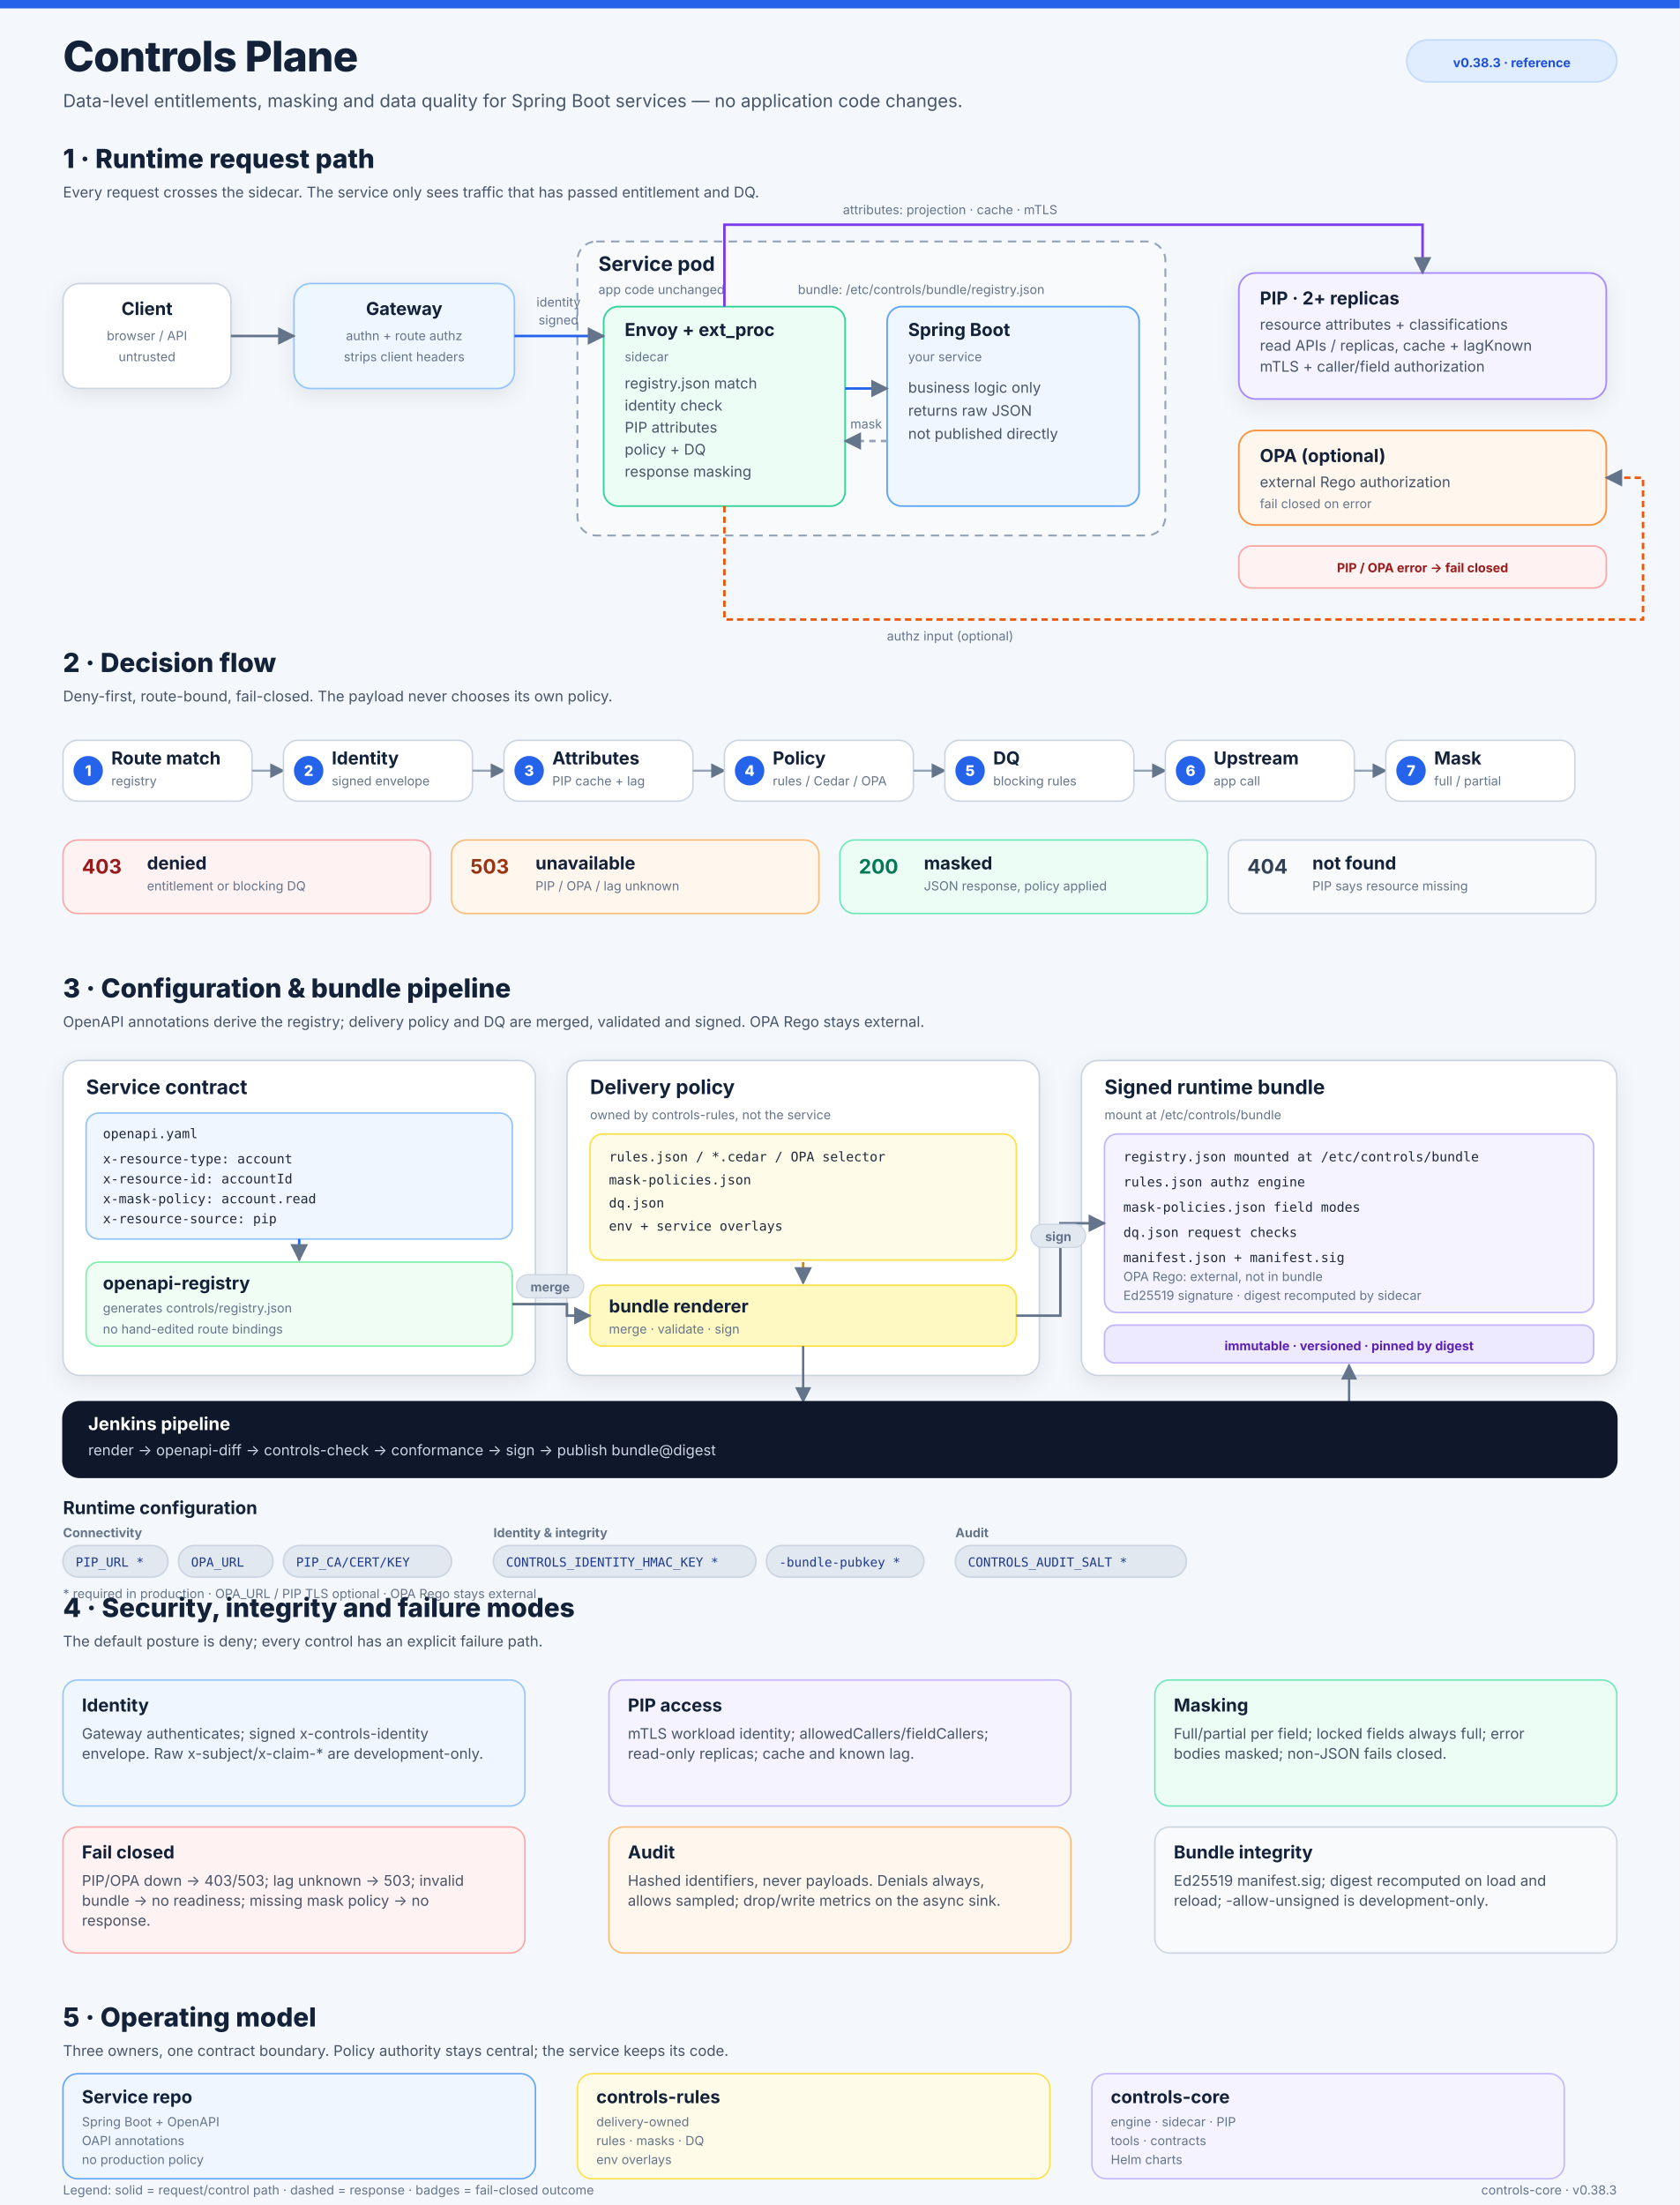
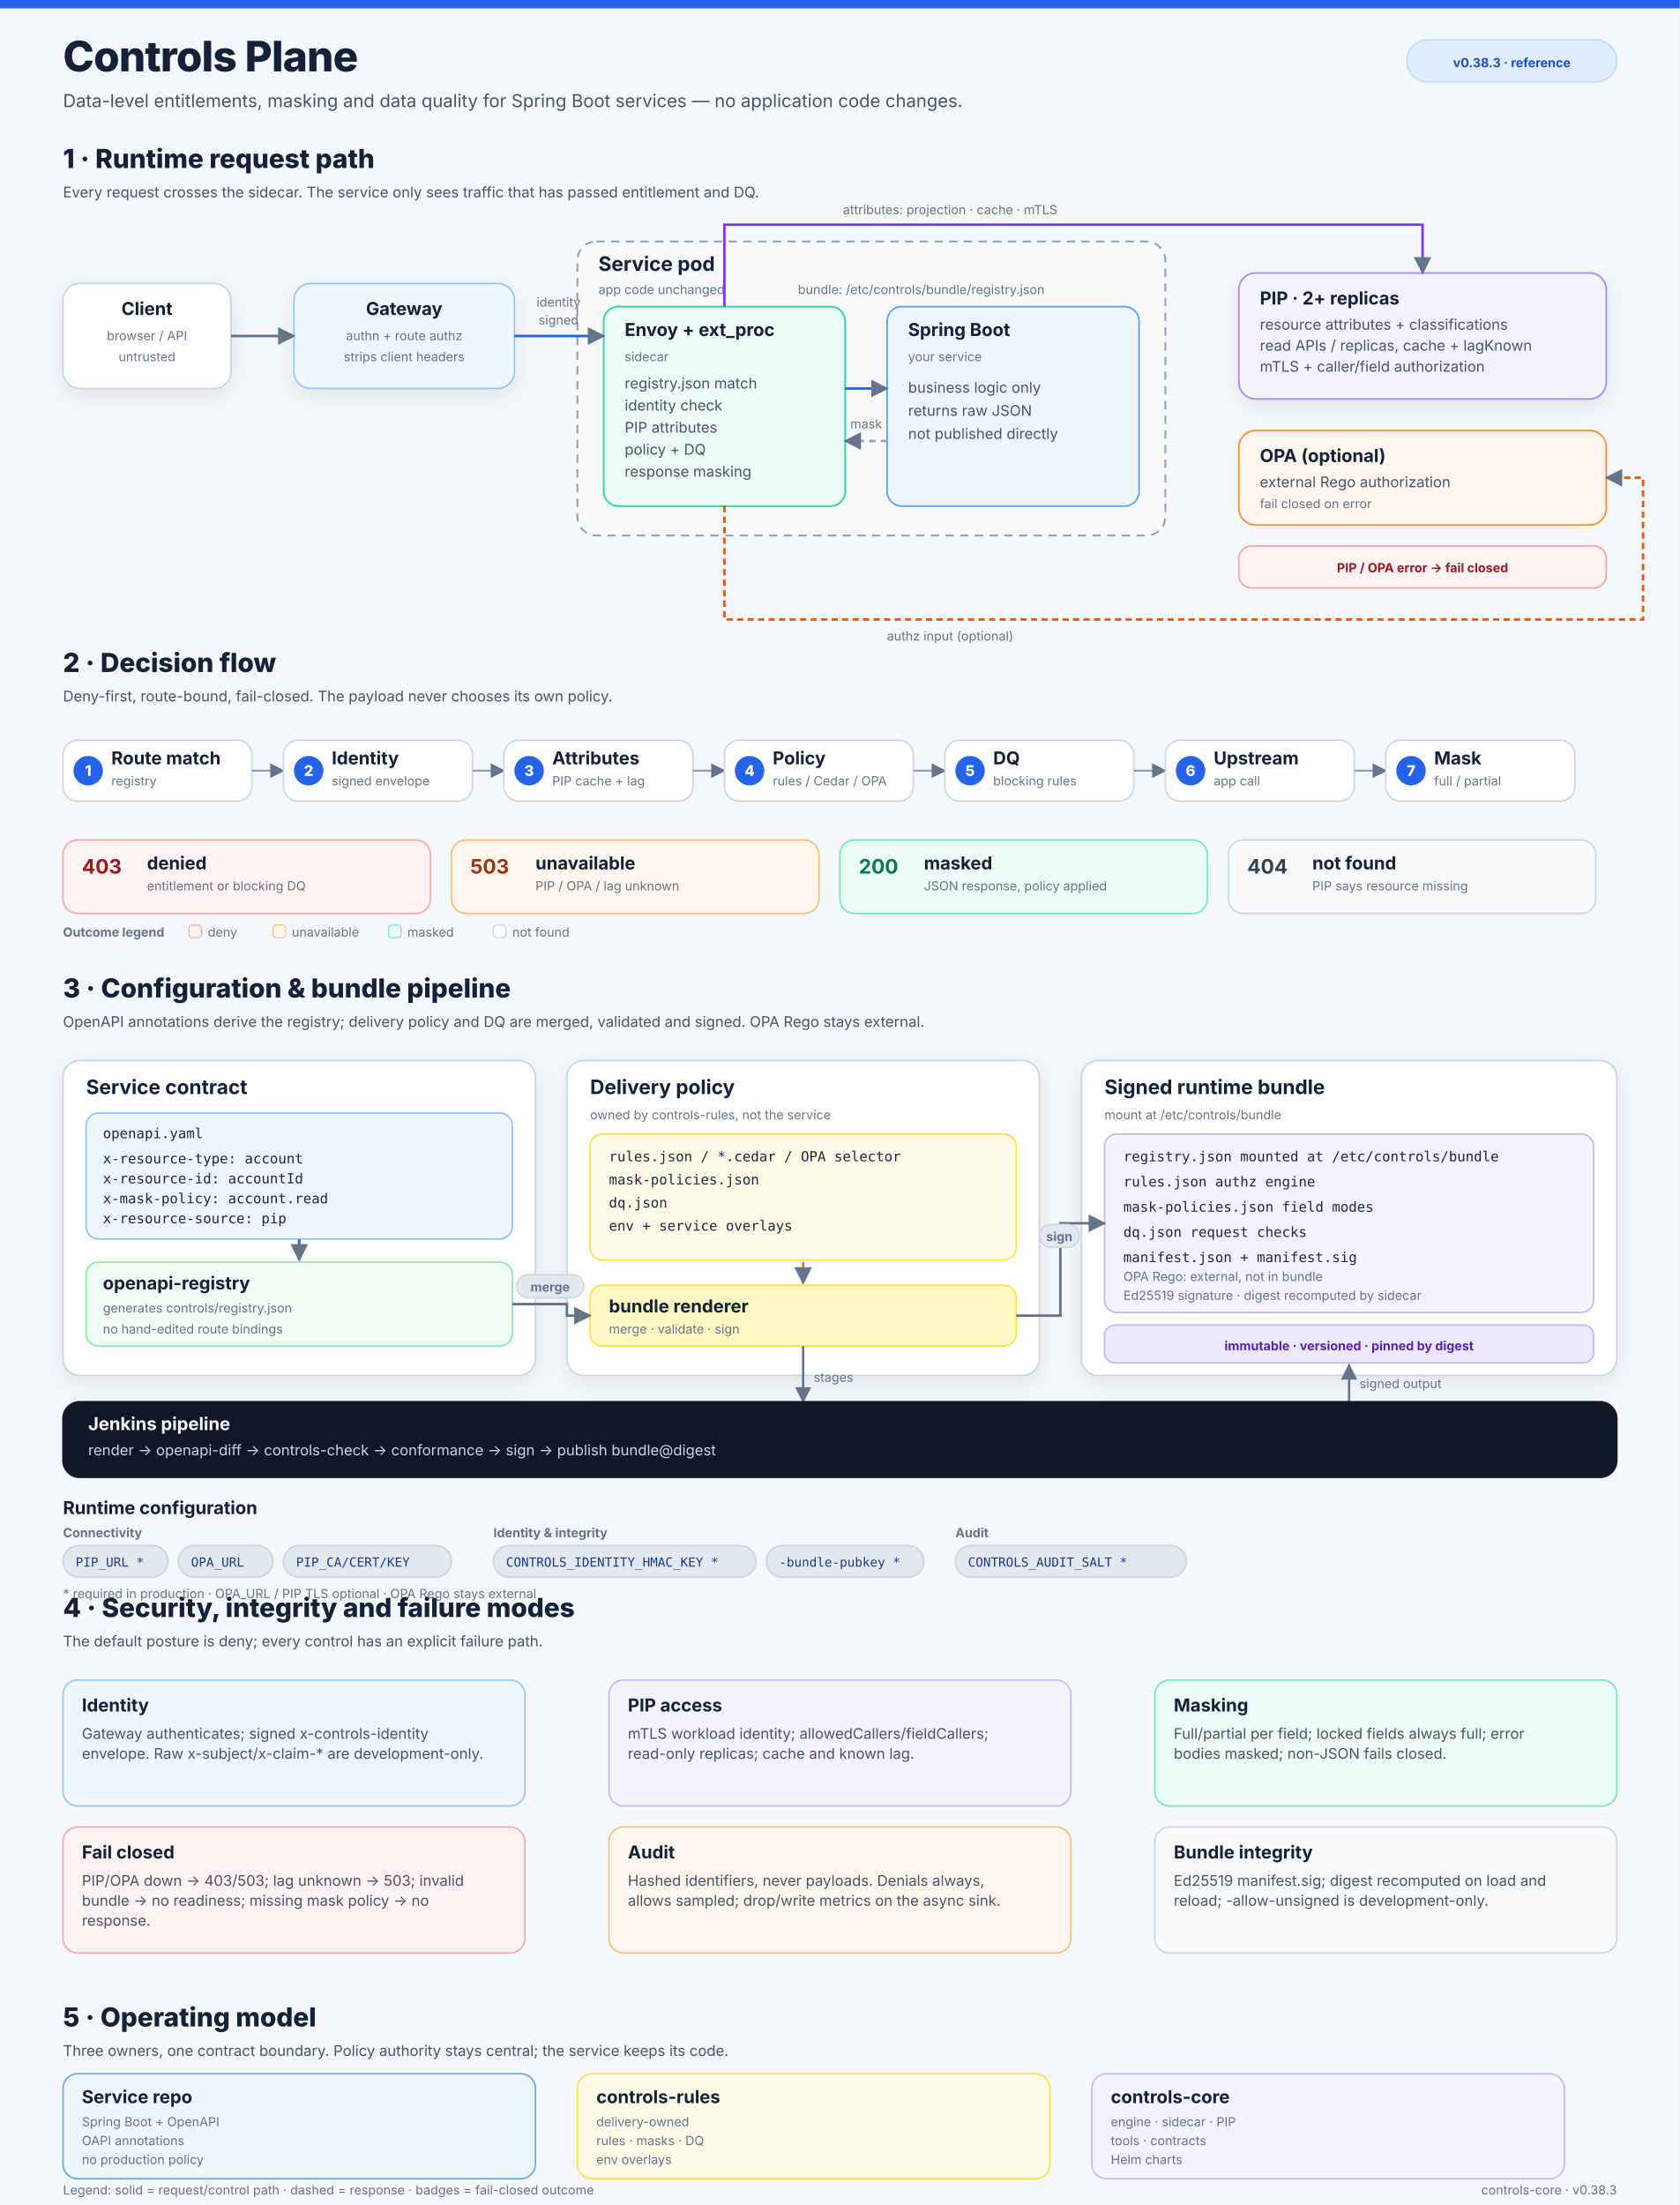
<svg xmlns="http://www.w3.org/2000/svg" width="1600" height="2100" viewBox="0 0 1600 2100" role="img" aria-labelledby="title desc">
  <rect width="1600" height="2100" fill="#f4f7fb" />
  <rect width="1600" height="8" fill="#2563eb" />
  <defs>
    <filter id="shadow" x="-20%" y="-20%" width="140%" height="140%">
      <feDropShadow dx="0" dy="6" stdDeviation="10" flood-color="#0f172a" flood-opacity="0.08" />
    </filter>
    <marker id="arrow" viewBox="0 0 10 10" refX="9" refY="5" markerWidth="7" markerHeight="7" orient="auto-start-reverse">
      <path d="M 0 0 L 10 5 L 0 10 z" fill="#64748b" />
    </marker>
    <marker id="arrowBlue" viewBox="0 0 10 10" refX="9" refY="5" markerWidth="7" markerHeight="7" orient="auto-start-reverse">
      <path d="M 0 0 L 10 10 L 0 10 z" fill="#2563eb" />
    </marker>
  </defs>
  <style>
  text { font-family: Inter, "Segoe UI", Arial, sans-serif; fill: #132238; }
  .h1 { font-size: 40px; font-weight: 800; letter-spacing: -0.6px; }
  .sub { font-size: 17px; fill: #475569; }
  .h2 { font-size: 25px; font-weight: 800; }
  .h3 { font-size: 19px; font-weight: 750; }
  .card { font-size: 17px; font-weight: 750; }
  .body { font-size: 14px; fill: #475569; }
  .small { font-size: 12px; fill: #64748b; }
-   .mono { font-family: ui-monospace, SFMono-Regular, Menlo, Consolas, monospace; font-size: 12.5px; fill: #1e293b; }
+   .mono { font-family: ui-monospace, SFMono-Regular, Menlo, Consolas, monospace; font-size: 13.2px; fill: #1e293b; }
  .num { font-size: 14px; font-weight: 800; fill: #ffffff; }
  .chip { font-family: ui-monospace, SFMono-Regular, Menlo, Consolas, monospace; font-size: 12px; fill: #1e3a8a; }
  .badge { font-size: 12px; font-weight: 700; fill: #991b1b; }
  .white { fill: #ffffff; }
</style>
  <text x="60" y="68" class="h1" text-anchor="start">Controls Plane</text>
  <text x="60" y="102" class="sub" text-anchor="start">Data-level entitlements, masking and data quality for Spring Boot services — no application code changes.</text>
  <rect x="1340" y="38" width="200" height="40" rx="20" fill="#e0ecff" stroke="#bfdbfe" stroke-width="1.5" />
  <text x="1440" y="64" class="badge" text-anchor="middle" style="fill:#1d4ed8">v0.38.3 · reference</text>
  <text x="60" y="160" class="h2" text-anchor="start">1 · Runtime request path</text>
  <text x="60" y="188" class="body" text-anchor="start">Every request crosses the sidecar. The service only sees traffic that has passed entitlement and DQ.</text>
  <rect x="60" y="270" width="160" height="100" rx="16" fill="#ffffff" stroke="#cbd5e1" stroke-width="1.5" filter="url(#shadow)" />
  <text x="140" y="300" class="card" text-anchor="middle">Client</text>
  <text x="140" y="324" class="small" text-anchor="middle">browser / API</text>
  <text x="140" y="344" class="small" text-anchor="middle">untrusted</text>
  <rect x="280" y="270" width="210" height="100" rx="16" fill="#eef6ff" stroke="#93c5fd" stroke-width="1.5" filter="url(#shadow)" />
  <text x="385" y="300" class="card" text-anchor="middle">Gateway</text>
  <text x="385" y="324" class="small" text-anchor="middle">authn + route authz</text>
  <text x="385" y="344" class="small" text-anchor="middle">strips client headers</text>
  <rect x="550" y="230" width="560" height="280" rx="18" fill="#f8fafc" stroke="#94a3b8" stroke-width="1.8" stroke-dasharray="8 6" />
  <text x="570" y="258" class="h3" text-anchor="start">Service pod</text>
  <text x="570" y="280" class="small" text-anchor="start">app code unchanged</text>
  <text x="760" y="280" class="small" text-anchor="start">bundle: /etc/controls/bundle/registry.json</text>
  <rect x="575" y="292" width="230" height="190" rx="14" fill="#ecfdf5" stroke="#34d399" stroke-width="1.6" />
  <text x="595" y="320" class="card" text-anchor="start">Envoy + ext_proc</text>
  <text x="595" y="344" class="small" text-anchor="start">sidecar</text>
  <text x="595" y="370" class="body" text-anchor="start">registry.json match</text>
  <text x="595" y="391" class="body" text-anchor="start">identity check</text>
  <text x="595" y="412" class="body" text-anchor="start">PIP attributes</text>
  <text x="595" y="433" class="body" text-anchor="start">policy + DQ</text>
  <text x="595" y="454" class="body" text-anchor="start">response masking</text>
  <rect x="845" y="292" width="240" height="190" rx="14" fill="#eff6ff" stroke="#60a5fa" stroke-width="1.6" />
  <text x="865" y="320" class="card" text-anchor="start">Spring Boot</text>
  <text x="865" y="344" class="small" text-anchor="start">your service</text>
  <text x="865" y="374" class="body" text-anchor="start">business logic only</text>
  <text x="865" y="396" class="body" text-anchor="start">returns raw JSON</text>
  <text x="865" y="418" class="body" text-anchor="start">not published directly</text>
  <rect x="1180" y="260" width="350" height="120" rx="16" fill="#f5f3ff" stroke="#a78bfa" stroke-width="1.6" filter="url(#shadow)" />
  <text x="1200" y="290" class="card" text-anchor="start">PIP · 2+ replicas</text>
  <text x="1200" y="314" class="body" text-anchor="start">resource attributes + classifications</text>
  <text x="1200" y="334" class="body" text-anchor="start">read APIs / replicas, cache + lagKnown</text>
  <text x="1200" y="354" class="body" text-anchor="start">mTLS + caller/field authorization</text>
  <rect x="1180" y="410" width="350" height="90" rx="16" fill="#fff7ed" stroke="#fb923c" stroke-width="1.6" />
  <text x="1200" y="440" class="card" text-anchor="start">OPA (optional)</text>
  <text x="1200" y="464" class="body" text-anchor="start">external Rego authorization</text>
  <text x="1200" y="484" class="small" text-anchor="start">fail closed on error</text>
  <path d="M220 320 H280" fill="none" stroke="#64748b" stroke-width="2.4" marker-end="url(#arrow)" />
  <path d="M490 320 H575" fill="none" stroke="#2563eb" stroke-width="2.4" marker-end="url(#arrow)" />
  <text x="532" y="309" class="small" text-anchor="middle">signed</text>
  <text x="532" y="292" class="small" text-anchor="middle">identity</text>
  <path d="M805 370 H845" fill="none" stroke="#2563eb" stroke-width="2.4" marker-end="url(#arrow)" />
  <path d="M845 420 H805" fill="none" stroke="#94a3b8" stroke-width="2.4" stroke-dasharray="6 5" marker-end="url(#arrow)" />
  <text x="825" y="408" class="small" text-anchor="middle">mask</text>
  <path d="M690 292 V214 H1355 V260" fill="none" stroke="#7c3aed" stroke-width="2.4" marker-end="url(#arrow)" />
  <text x="905" y="204" class="small" text-anchor="middle">attributes: projection · cache · mTLS</text>
  <path d="M690 482 V590 H1565 V455 H1530" fill="none" stroke="#ea580c" stroke-width="2.4" stroke-dasharray="6 4" marker-end="url(#arrow)" />
  <text x="905" y="610" class="small" text-anchor="middle">authz input (optional)</text>
  <rect x="1180" y="520" width="350" height="40" rx="12" fill="#fef2f2" stroke="#fca5a5" stroke-width="1.5" />
  <text x="1355" y="545" class="badge" text-anchor="middle">PIP / OPA error → fail closed</text>
  <text x="60" y="640" class="h2" text-anchor="start">2 · Decision flow</text>
  <text x="60" y="668" class="body" text-anchor="start">Deny-first, route-bound, fail-closed. The payload never chooses its own policy.</text>
  <rect x="60" y="705" width="180" height="58" rx="14" fill="#ffffff" stroke="#cbd5e1" stroke-width="1.4" />
  <circle cx="84" cy="734" r="14" fill="#2563eb" />
  <text x="84" y="739" class="num" text-anchor="middle">1</text>
  <text x="106" y="728" class="card" text-anchor="start">Route match</text>
  <text x="106" y="748" class="small" text-anchor="start">registry</text>
  <path d="M240 734 H270" fill="none" stroke="#94a3b8" stroke-width="2" marker-end="url(#arrow)" />
  <rect x="270" y="705" width="180" height="58" rx="14" fill="#ffffff" stroke="#cbd5e1" stroke-width="1.4" />
  <circle cx="294" cy="734" r="14" fill="#2563eb" />
  <text x="294" y="739" class="num" text-anchor="middle">2</text>
  <text x="316" y="728" class="card" text-anchor="start">Identity</text>
  <text x="316" y="748" class="small" text-anchor="start">signed envelope</text>
  <path d="M450 734 H480" fill="none" stroke="#94a3b8" stroke-width="2" marker-end="url(#arrow)" />
  <rect x="480" y="705" width="180" height="58" rx="14" fill="#ffffff" stroke="#cbd5e1" stroke-width="1.4" />
  <circle cx="504" cy="734" r="14" fill="#2563eb" />
  <text x="504" y="739" class="num" text-anchor="middle">3</text>
  <text x="526" y="728" class="card" text-anchor="start">Attributes</text>
  <text x="526" y="748" class="small" text-anchor="start">PIP cache + lag</text>
  <path d="M660 734 H690" fill="none" stroke="#94a3b8" stroke-width="2" marker-end="url(#arrow)" />
  <rect x="690" y="705" width="180" height="58" rx="14" fill="#ffffff" stroke="#cbd5e1" stroke-width="1.4" />
  <circle cx="714" cy="734" r="14" fill="#2563eb" />
  <text x="714" y="739" class="num" text-anchor="middle">4</text>
  <text x="736" y="728" class="card" text-anchor="start">Policy</text>
  <text x="736" y="748" class="small" text-anchor="start">rules / Cedar / OPA</text>
  <path d="M870 734 H900" fill="none" stroke="#94a3b8" stroke-width="2" marker-end="url(#arrow)" />
  <rect x="900" y="705" width="180" height="58" rx="14" fill="#ffffff" stroke="#cbd5e1" stroke-width="1.4" />
  <circle cx="924" cy="734" r="14" fill="#2563eb" />
  <text x="924" y="739" class="num" text-anchor="middle">5</text>
  <text x="946" y="728" class="card" text-anchor="start">DQ</text>
  <text x="946" y="748" class="small" text-anchor="start">blocking rules</text>
  <path d="M1080 734 H1110" fill="none" stroke="#94a3b8" stroke-width="2" marker-end="url(#arrow)" />
  <rect x="1110" y="705" width="180" height="58" rx="14" fill="#ffffff" stroke="#cbd5e1" stroke-width="1.4" />
  <circle cx="1134" cy="734" r="14" fill="#2563eb" />
  <text x="1134" y="739" class="num" text-anchor="middle">6</text>
  <text x="1156" y="728" class="card" text-anchor="start">Upstream</text>
  <text x="1156" y="748" class="small" text-anchor="start">app call</text>
  <path d="M1290 734 H1320" fill="none" stroke="#94a3b8" stroke-width="2" marker-end="url(#arrow)" />
  <rect x="1320" y="705" width="180" height="58" rx="14" fill="#ffffff" stroke="#cbd5e1" stroke-width="1.4" />
  <circle cx="1344" cy="734" r="14" fill="#2563eb" />
  <text x="1344" y="739" class="num" text-anchor="middle">7</text>
  <text x="1366" y="728" class="card" text-anchor="start">Mask</text>
  <text x="1366" y="748" class="small" text-anchor="start">full / partial</text>
  <rect x="60" y="800" width="350" height="70" rx="14" fill="#fef2f2" stroke="#fca5a5" stroke-width="1.4" />
  <text x="78" y="832" class="h3" text-anchor="start" style="fill:#991b1b">403</text>
  <text x="140" y="828" class="card" text-anchor="start">denied</text>
  <text x="140" y="848" class="small" text-anchor="start">entitlement or blocking DQ</text>
  <rect x="430" y="800" width="350" height="70" rx="14" fill="#fff7ed" stroke="#fdba74" stroke-width="1.4" />
  <text x="448" y="832" class="h3" text-anchor="start" style="fill:#9a3412">503</text>
  <text x="510" y="828" class="card" text-anchor="start">unavailable</text>
  <text x="510" y="848" class="small" text-anchor="start">PIP / OPA / lag unknown</text>
  <rect x="800" y="800" width="350" height="70" rx="14" fill="#ecfdf5" stroke="#6ee7b7" stroke-width="1.4" />
  <text x="818" y="832" class="h3" text-anchor="start" style="fill:#047857">200</text>
  <text x="880" y="828" class="card" text-anchor="start">masked</text>
  <text x="880" y="848" class="small" text-anchor="start">JSON response, policy applied</text>
  <rect x="1170" y="800" width="350" height="70" rx="14" fill="#f8fafc" stroke="#cbd5e1" stroke-width="1.4" />
  <text x="1188" y="832" class="h3" text-anchor="start" style="fill:#334155">404</text>
  <text x="1250" y="828" class="card" text-anchor="start">not found</text>
  <text x="1250" y="848" class="small" text-anchor="start">PIP says resource missing</text>
+   <text x="60" y="892" class="small" text-anchor="start" style="font-weight:700">Outcome legend</text>
+   <rect x="180" y="881" width="12" height="12" rx="3" fill="#fef2f2" stroke="#fca5a5" />
+   <text x="198" y="892" class="small" text-anchor="start">deny</text>
+   <rect x="260" y="881" width="12" height="12" rx="3" fill="#fff7ed" stroke="#fdba74" />
+   <text x="278" y="892" class="small" text-anchor="start">unavailable</text>
+   <rect x="370" y="881" width="12" height="12" rx="3" fill="#ecfdf5" stroke="#6ee7b7" />
+   <text x="388" y="892" class="small" text-anchor="start">masked</text>
+   <rect x="470" y="881" width="12" height="12" rx="3" fill="#f8fafc" stroke="#cbd5e1" />
+   <text x="488" y="892" class="small" text-anchor="start">not found</text>
  <text x="60" y="950" class="h2" text-anchor="start">3 · Configuration &amp; bundle pipeline</text>
  <text x="60" y="978" class="body" text-anchor="start">OpenAPI annotations derive the registry; delivery policy and DQ are merged, validated and signed. OPA Rego stays external.</text>
  <rect x="60" y="1010" width="450" height="300" rx="16" fill="#ffffff" stroke="#cbd5e1" stroke-width="1.5" filter="url(#shadow)" />
  <text x="82" y="1042" class="h3" text-anchor="start">Service contract</text>
  <rect x="82" y="1060" width="406" height="120" rx="12" fill="#eff6ff" stroke="#93c5fd" stroke-width="1.5" />
  <text x="98" y="1084" class="mono" text-anchor="start">openapi.yaml</text>
  <text x="98" y="1108" class="mono" text-anchor="start">x-resource-type: account</text>
  <text x="98" y="1127" class="mono" text-anchor="start">x-resource-id: accountId</text>
  <text x="98" y="1146" class="mono" text-anchor="start">x-mask-policy: account.read</text>
  <text x="98" y="1165" class="mono" text-anchor="start">x-resource-source: pip</text>
  <path d="M285 1180 V1200" fill="none" stroke="#2563eb" stroke-width="2.4" marker-end="url(#arrow)" />
  <rect x="82" y="1202" width="406" height="80" rx="12" fill="#f0fdf4" stroke="#86efac" stroke-width="1.5" />
  <text x="98" y="1228" class="card" text-anchor="start">openapi-registry</text>
  <text x="98" y="1250" class="small" text-anchor="start">generates controls/registry.json</text>
  <text x="98" y="1270" class="small" text-anchor="start">no hand-edited route bindings</text>
  <rect x="540" y="1010" width="450" height="300" rx="16" fill="#ffffff" stroke="#cbd5e1" stroke-width="1.5" filter="url(#shadow)" />
  <text x="562" y="1042" class="h3" text-anchor="start">Delivery policy</text>
  <text x="562" y="1066" class="small" text-anchor="start">owned by controls-rules, not the service</text>
  <rect x="562" y="1080" width="406" height="120" rx="12" fill="#fefce8" stroke="#fde047" stroke-width="1.5" />
  <text x="580" y="1106" class="mono" text-anchor="start">rules.json / *.cedar / OPA selector</text>
  <text x="580" y="1128" class="mono" text-anchor="start">mask-policies.json</text>
  <text x="580" y="1150" class="mono" text-anchor="start">dq.json</text>
  <text x="580" y="1172" class="mono" text-anchor="start">env + service overlays</text>
  <path d="M765 1202 V1222" fill="none" stroke="#ca8a04" stroke-width="2.4" marker-end="url(#arrow)" />
  <rect x="562" y="1224" width="406" height="58" rx="12" fill="#fef9c3" stroke="#fde047" stroke-width="1.5" />
  <text x="580" y="1250" class="card" text-anchor="start">bundle renderer</text>
  <text x="580" y="1270" class="small" text-anchor="start">merge · validate · sign</text>
  <rect x="1030" y="1010" width="510" height="300" rx="16" fill="#ffffff" stroke="#cbd5e1" stroke-width="1.5" filter="url(#shadow)" />
  <text x="1052" y="1042" class="h3" text-anchor="start">Signed runtime bundle</text>
  <text x="1052" y="1066" class="small" text-anchor="start">mount at /etc/controls/bundle</text>
  <rect x="1052" y="1080" width="466" height="170" rx="12" fill="#f5f3ff" stroke="#c4b5fd" stroke-width="1.5" />
  <text x="1070" y="1106" class="mono" text-anchor="start">registry.json  mounted at /etc/controls/bundle</text>
  <text x="1070" y="1130" class="mono" text-anchor="start">rules.json             authz engine</text>
  <text x="1070" y="1154" class="mono" text-anchor="start">mask-policies.json     field modes</text>
  <text x="1070" y="1178" class="mono" text-anchor="start">dq.json                request checks</text>
  <text x="1070" y="1202" class="mono" text-anchor="start">manifest.json + manifest.sig</text>
  <text x="1070" y="1220" class="small" text-anchor="start">OPA Rego: external, not in bundle</text>
  <text x="1070" y="1238" class="small" text-anchor="start">Ed25519 signature · digest recomputed by sidecar</text>
  <rect x="1052" y="1262" width="466" height="36" rx="10" fill="#ede9fe" stroke="#c4b5fd" stroke-width="1.5" />
  <text x="1285" y="1286" class="badge" text-anchor="middle" style="fill:#5b21b6">immutable · versioned · pinned by digest</text>
  <path d="M488 1242 H540 V1253 H562" fill="none" stroke="#64748b" stroke-width="2.4" marker-end="url(#arrow)" />
  <rect x="492" y="1214" width="64" height="22" rx="11" fill="#e2e8f0" stroke="#cbd5e1" stroke-width="1.2" />
  <text x="524" y="1230" class="small" text-anchor="middle" style="font-weight:700">merge</text>
  <path d="M968 1253 H1010 V1165 H1052" fill="none" stroke="#64748b" stroke-width="2.4" marker-end="url(#arrow)" />
-   <rect x="982" y="1166" width="52" height="22" rx="11" fill="#e2e8f0" stroke="#cbd5e1" stroke-width="1.2" />
-   <text x="1008" y="1182" class="small" text-anchor="middle" style="font-weight:700">sign</text>
+   <rect x="990" y="1166" width="38" height="22" rx="11" fill="#e2e8f0" stroke="#cbd5e1" stroke-width="1.2" />
+   <text x="1009" y="1182" class="small" text-anchor="middle" style="font-weight:700">sign</text>
  <path d="M765 1282 V1335" fill="none" stroke="#64748b" stroke-width="2.2" marker-end="url(#arrow)" />
+   <text x="775" y="1316" class="small" text-anchor="start">stages</text>
  <path d="M1285 1335 V1300" fill="none" stroke="#64748b" stroke-width="2.2" marker-end="url(#arrow)" />
+   <text x="1295" y="1322" class="small" text-anchor="start">signed output</text>
  <rect x="60" y="1335" width="1480" height="72" rx="16" fill="#0f172a" stroke="#0f172a" stroke-width="1.5" />
  <text x="84" y="1362" class="card" text-anchor="start" style="fill:#ffffff">Jenkins pipeline</text>
  <text x="84" y="1386" class="body" text-anchor="start" style="fill:#cbd5e1">render → openapi-diff → controls-check → conformance → sign → publish bundle@digest</text>
  <text x="60" y="1442" class="card" text-anchor="start">Runtime configuration</text>
  <text x="60" y="1464" class="small" text-anchor="start" style="font-weight:700">Connectivity</text>
  <text x="470" y="1464" class="small" text-anchor="start" style="font-weight:700">Identity &amp; integrity</text>
  <text x="910" y="1464" class="small" text-anchor="start" style="font-weight:700">Audit</text>
  <rect x="60" y="1472" width="100" height="30" rx="15" fill="#e2e8f0" stroke="#cbd5e1" stroke-width="1.5" />
  <text x="72" y="1492" class="chip" text-anchor="start">PIP_URL *</text>
  <rect x="170" y="1472" width="90" height="30" rx="15" fill="#e2e8f0" stroke="#cbd5e1" stroke-width="1.5" />
  <text x="182" y="1492" class="chip" text-anchor="start">OPA_URL</text>
  <rect x="270" y="1472" width="160" height="30" rx="15" fill="#e2e8f0" stroke="#cbd5e1" stroke-width="1.5" />
  <text x="282" y="1492" class="chip" text-anchor="start">PIP_CA/CERT/KEY</text>
  <rect x="470" y="1472" width="250" height="30" rx="15" fill="#e2e8f0" stroke="#cbd5e1" stroke-width="1.5" />
  <text x="482" y="1492" class="chip" text-anchor="start">CONTROLS_IDENTITY_HMAC_KEY *</text>
  <rect x="730" y="1472" width="150" height="30" rx="15" fill="#e2e8f0" stroke="#cbd5e1" stroke-width="1.5" />
  <text x="742" y="1492" class="chip" text-anchor="start">-bundle-pubkey *</text>
  <rect x="910" y="1472" width="220" height="30" rx="15" fill="#e2e8f0" stroke="#cbd5e1" stroke-width="1.5" />
  <text x="922" y="1492" class="chip" text-anchor="start">CONTROLS_AUDIT_SALT *</text>
  <text x="60" y="1522" class="small" text-anchor="start">* required in production · OPA_URL / PIP TLS optional · OPA Rego stays external</text>
  <text x="60" y="1540" class="h2" text-anchor="start">4 · Security, integrity and failure modes</text>
  <text x="60" y="1568" class="body" text-anchor="start">The default posture is deny; every control has an explicit failure path.</text>
  <rect x="60" y="1600" width="440" height="120" rx="14" fill="#eff6ff" stroke="#93c5fd" stroke-width="1.4" />
  <text x="78" y="1630" class="card" text-anchor="start">Identity</text>
  <text x="78" y="1656" class="body" text-anchor="start">Gateway authenticates; signed x-controls-identity</text>
  <text x="78" y="1675" class="body" text-anchor="start">envelope. Raw x-subject/x-claim-* are development-only.</text>
  <rect x="580" y="1600" width="440" height="120" rx="14" fill="#f5f3ff" stroke="#c4b5fd" stroke-width="1.4" />
  <text x="598" y="1630" class="card" text-anchor="start">PIP access</text>
  <text x="598" y="1656" class="body" text-anchor="start">mTLS workload identity; allowedCallers/fieldCallers;</text>
  <text x="598" y="1675" class="body" text-anchor="start">read-only replicas; cache and known lag.</text>
  <rect x="1100" y="1600" width="440" height="120" rx="14" fill="#ecfdf5" stroke="#6ee7b7" stroke-width="1.4" />
  <text x="1118" y="1630" class="card" text-anchor="start">Masking</text>
  <text x="1118" y="1656" class="body" text-anchor="start">Full/partial per field; locked fields always full; error</text>
  <text x="1118" y="1675" class="body" text-anchor="start">bodies masked; non-JSON fails closed.</text>
  <rect x="60" y="1740" width="440" height="120" rx="14" fill="#fef2f2" stroke="#fca5a5" stroke-width="1.4" />
  <text x="78" y="1770" class="card" text-anchor="start">Fail closed</text>
  <text x="78" y="1796" class="body" text-anchor="start">PIP/OPA down → 403/503; lag unknown → 503; invalid</text>
  <text x="78" y="1815" class="body" text-anchor="start">bundle → no readiness; missing mask policy → no</text>
  <text x="78" y="1834" class="body" text-anchor="start">response.</text>
  <rect x="580" y="1740" width="440" height="120" rx="14" fill="#fff7ed" stroke="#fdba74" stroke-width="1.4" />
  <text x="598" y="1770" class="card" text-anchor="start">Audit</text>
  <text x="598" y="1796" class="body" text-anchor="start">Hashed identifiers, never payloads. Denials always,</text>
  <text x="598" y="1815" class="body" text-anchor="start">allows sampled; drop/write metrics on the async sink.</text>
  <rect x="1100" y="1740" width="440" height="120" rx="14" fill="#f8fafc" stroke="#cbd5e1" stroke-width="1.4" />
  <text x="1118" y="1770" class="card" text-anchor="start">Bundle integrity</text>
  <text x="1118" y="1796" class="body" text-anchor="start">Ed25519 manifest.sig; digest recomputed on load and</text>
  <text x="1118" y="1815" class="body" text-anchor="start">reload; -allow-unsigned is development-only.</text>
  <text x="60" y="1930" class="h2" text-anchor="start">5 · Operating model</text>
  <text x="60" y="1958" class="body" text-anchor="start">Three owners, one contract boundary. Policy authority stays central; the service keeps its code.</text>
  <rect x="60" y="1975" width="450" height="100" rx="14" fill="#eff6ff" stroke="#60a5fa" stroke-width="1.4" />
  <text x="78" y="2003" class="card" text-anchor="start">Service repo</text>
  <text x="78" y="2025" class="small" text-anchor="start">Spring Boot + OpenAPI</text>
  <text x="78" y="2043" class="small" text-anchor="start">OAPI annotations</text>
  <text x="78" y="2061" class="small" text-anchor="start">no production policy</text>
  <rect x="550" y="1975" width="450" height="100" rx="14" fill="#fefce8" stroke="#fde047" stroke-width="1.4" />
  <text x="568" y="2003" class="card" text-anchor="start">controls-rules</text>
  <text x="568" y="2025" class="small" text-anchor="start">delivery-owned</text>
  <text x="568" y="2043" class="small" text-anchor="start">rules · masks · DQ</text>
  <text x="568" y="2061" class="small" text-anchor="start">env overlays</text>
  <rect x="1040" y="1975" width="450" height="100" rx="14" fill="#f5f3ff" stroke="#c4b5fd" stroke-width="1.4" />
  <text x="1058" y="2003" class="card" text-anchor="start">controls-core</text>
  <text x="1058" y="2025" class="small" text-anchor="start">engine · sidecar · PIP</text>
  <text x="1058" y="2043" class="small" text-anchor="start">tools · contracts</text>
  <text x="1058" y="2061" class="small" text-anchor="start">Helm charts</text>
  <text x="60" y="2090" class="small" text-anchor="start">Legend: solid = request/control path · dashed = response · badges = fail-closed outcome</text>
  <text x="1540" y="2090" class="small" text-anchor="end">controls-core · v0.38.3</text>
</svg>
